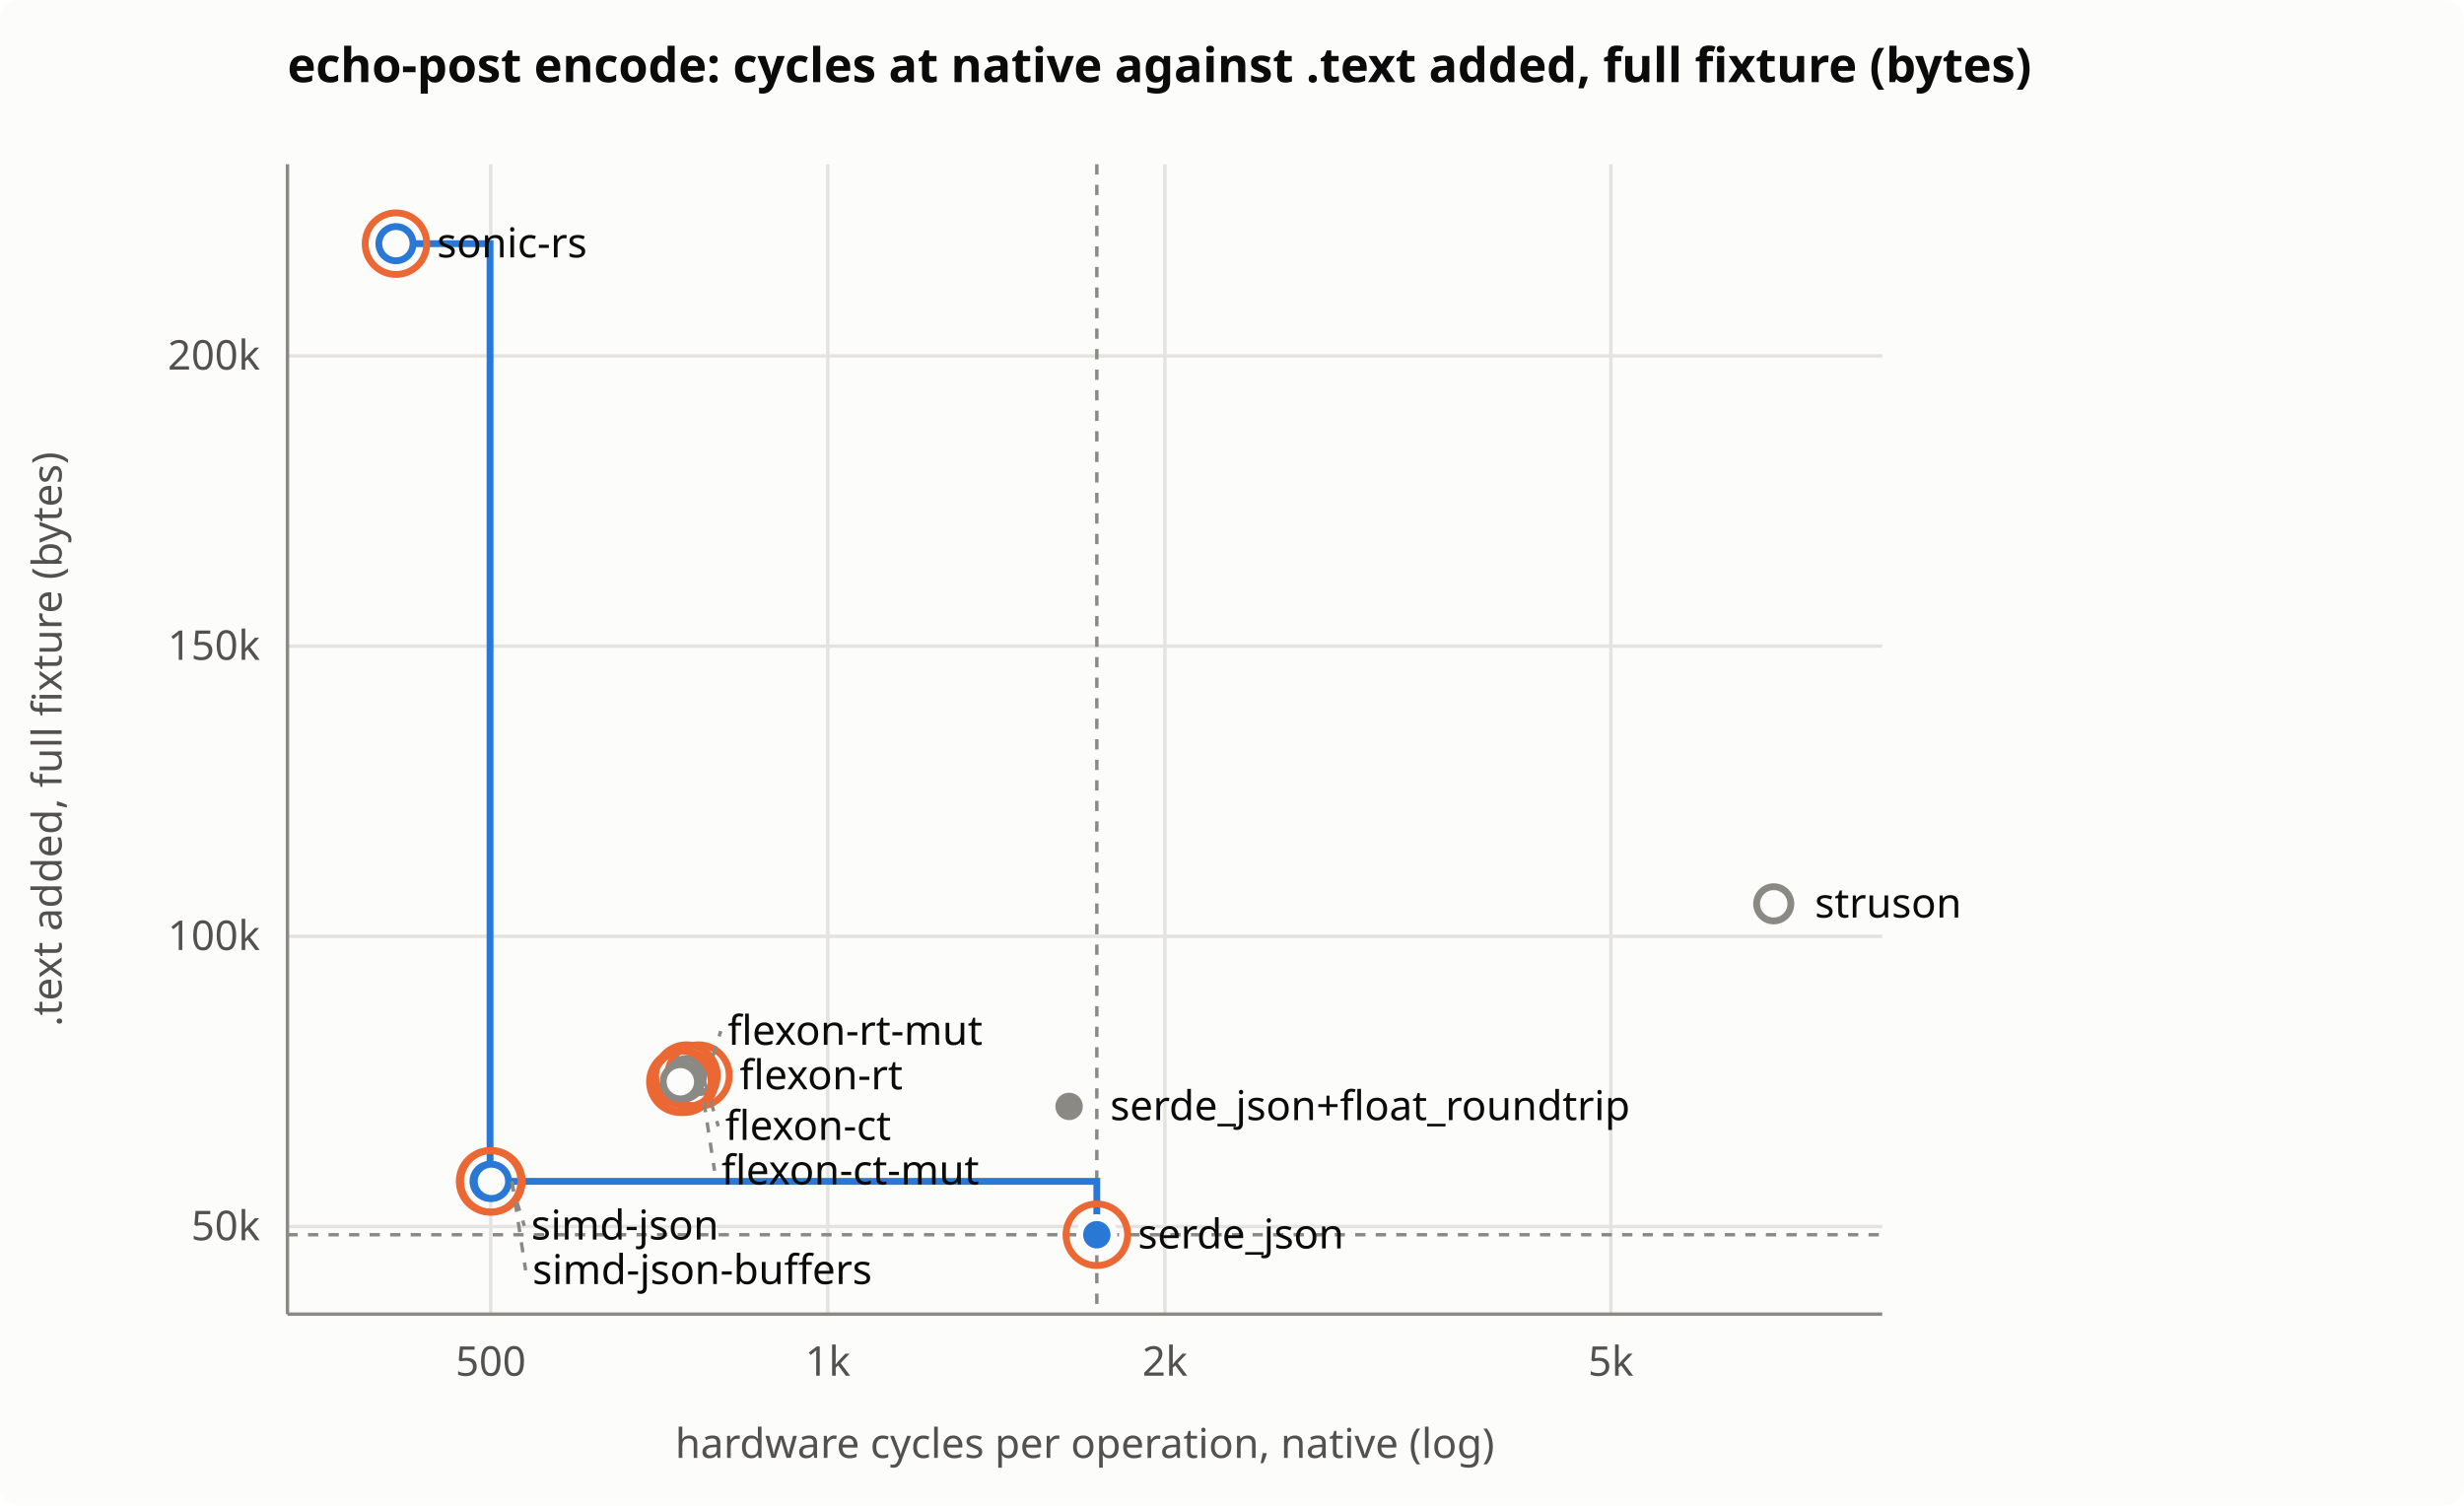
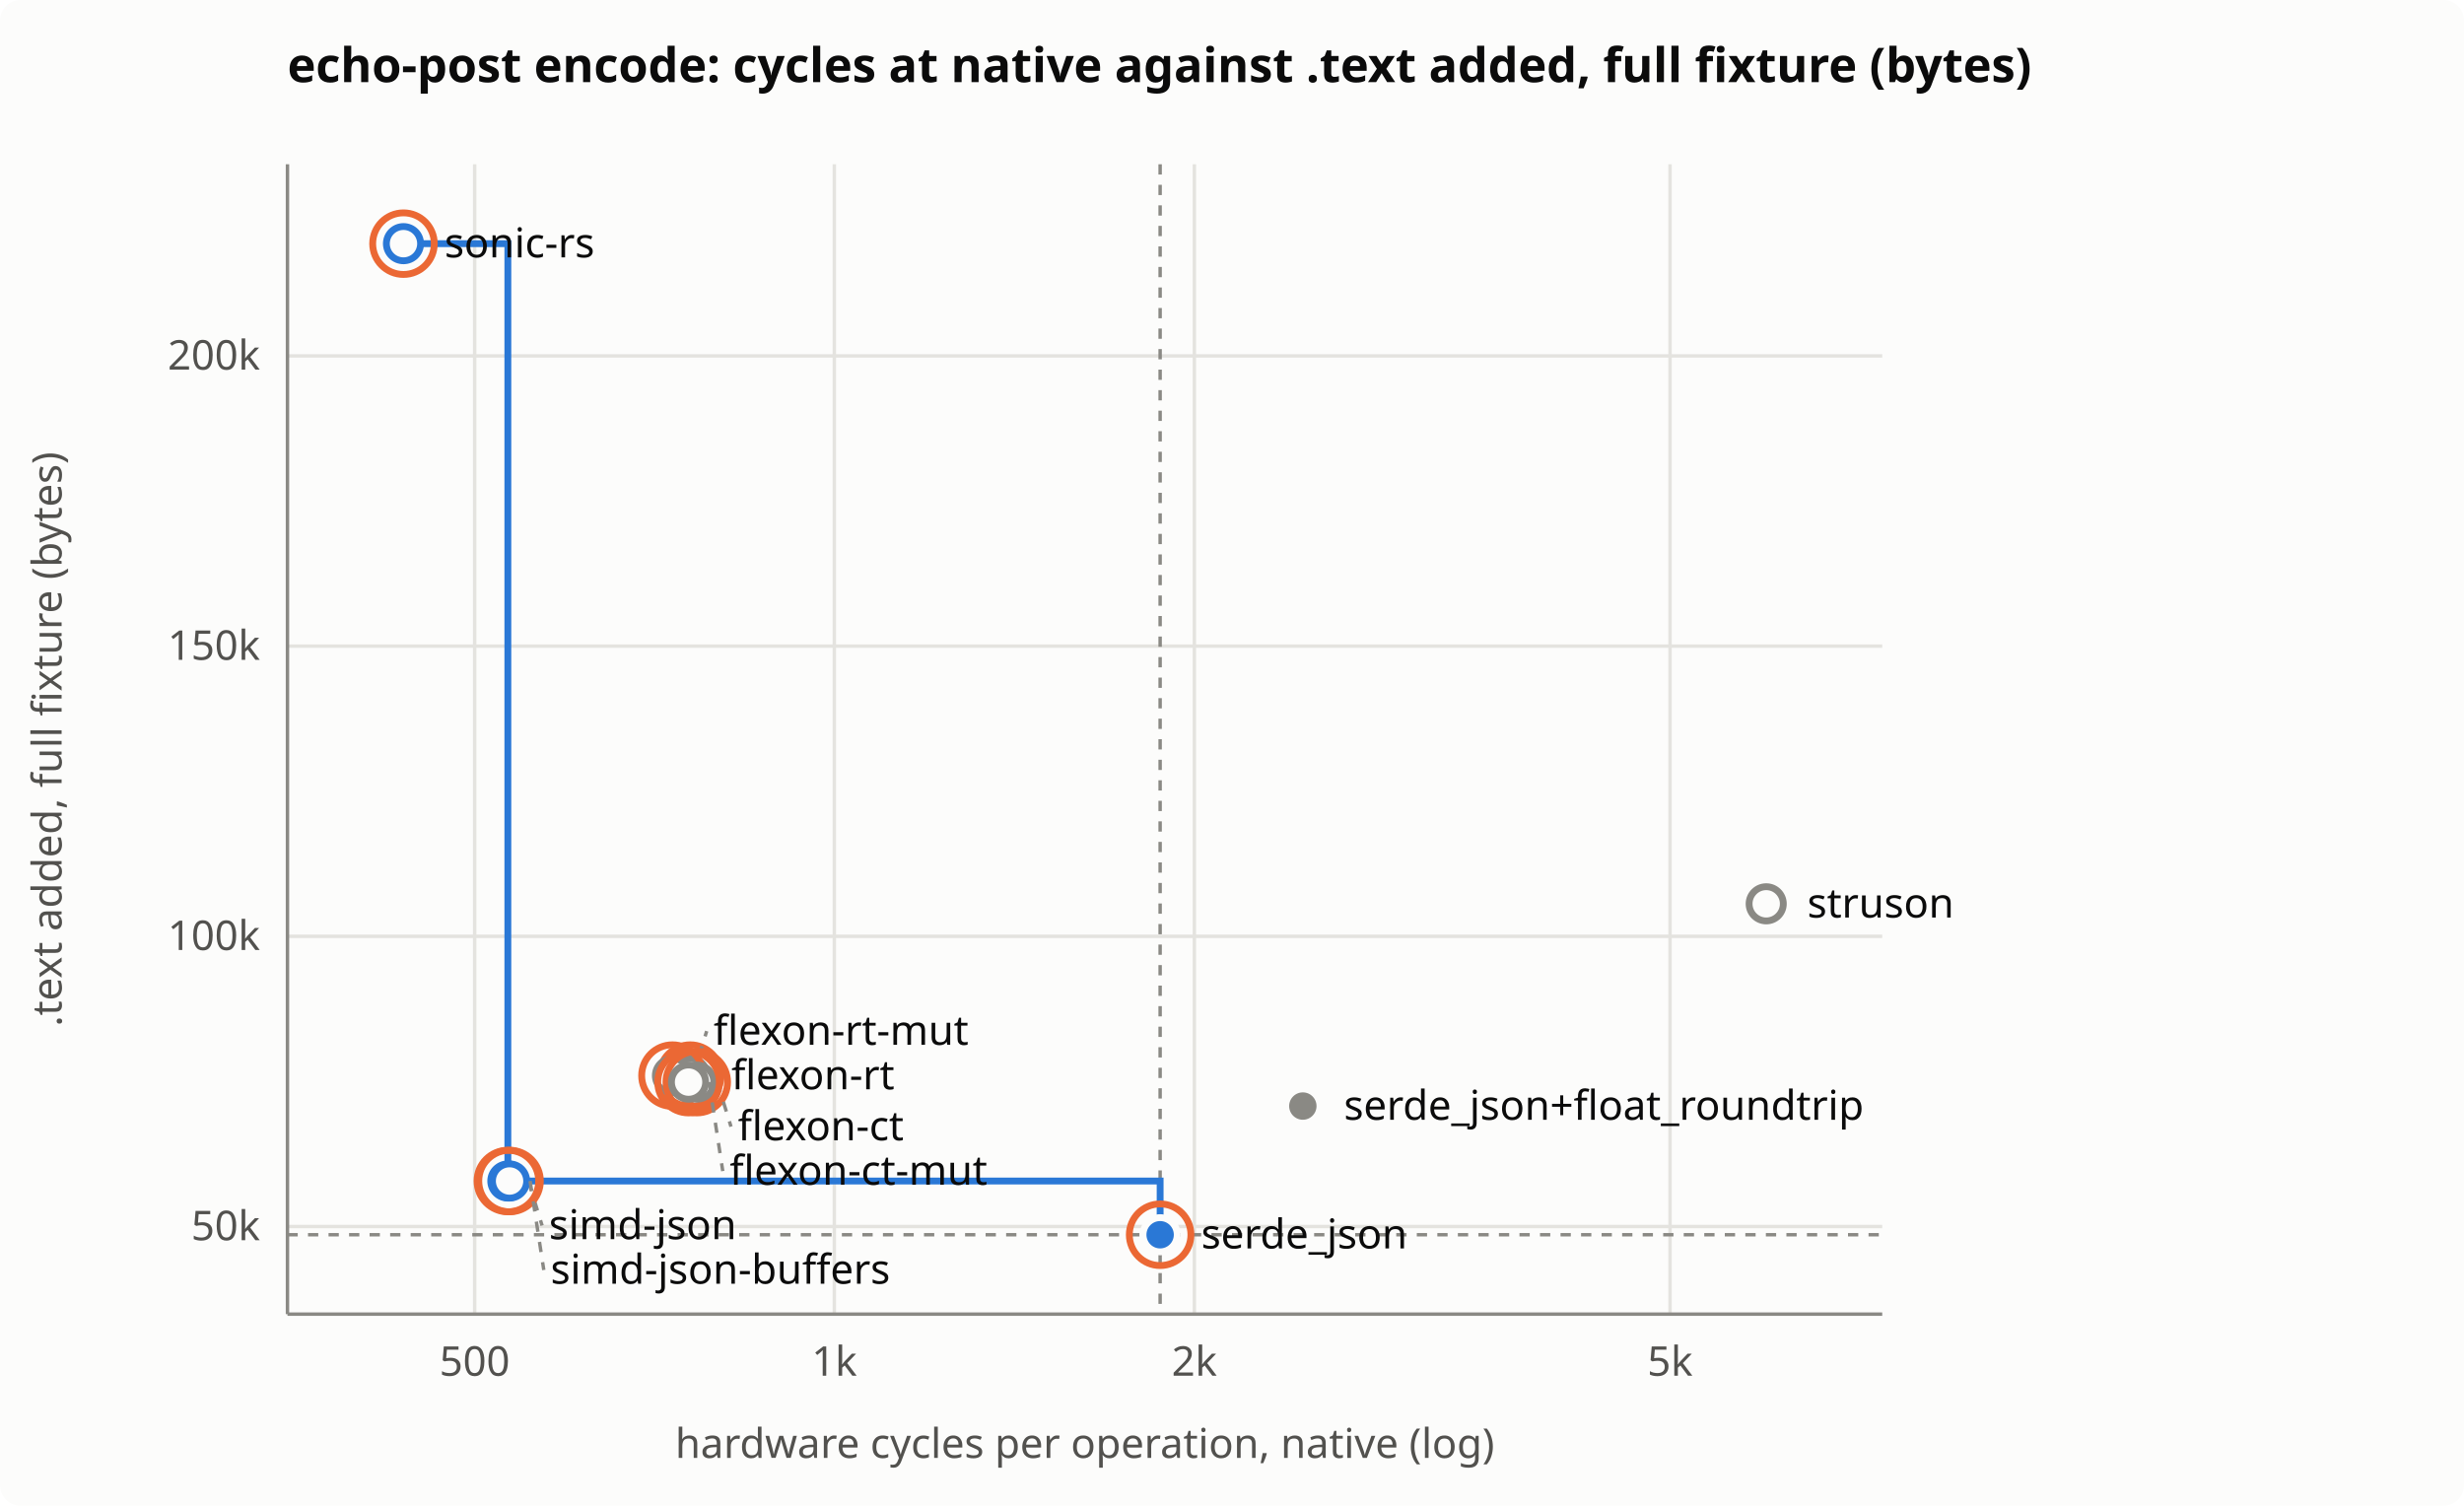
<svg xmlns="http://www.w3.org/2000/svg" viewBox="0 0 720 440" width="720" height="440" role="img" aria-label="echo-post encode: cycles at native against .text added, full fixture (bytes)">
  <style>
.bg{fill:#fcfcfb}.ink{fill:#0b0b0b}.ink2{fill:#52514e}.grid{stroke:#e4e3df;stroke-width:1}
.axis{stroke:#8a8984;stroke-width:1}.ref{stroke:#8a8984;stroke-width:1;stroke-dasharray:3 3}
.front{stroke:#2a78d6;stroke-width:2;fill:none}
.on{fill:#2a78d6;stroke:#fcfcfb;stroke-width:2}.off{fill:#8a8984;stroke:#fcfcfb;stroke-width:2}
.on.hollow{fill:#fcfcfb;stroke:#2a78d6}.off.hollow{fill:#fcfcfb;stroke:#8a8984}
.ring{fill:none;stroke:#eb6834;stroke-width:2}
text{font-family:system-ui,'Segoe UI',sans-serif;font-size:12px}
.title{font-size:14px;font-weight:600}
@media (prefers-color-scheme:dark){
.bg{fill:#1a1a19}.ink{fill:#f0efec}.ink2{fill:#c3c2b7}.grid{stroke:#2e2e2c}.axis,.ref{stroke:#7a7974}
.front{stroke:#3987e5}.on{fill:#3987e5;stroke:#1a1a19}.off{fill:#7a7974;stroke:#1a1a19}
.on.hollow{fill:#1a1a19;stroke:#3987e5}.off.hollow{fill:#1a1a19;stroke:#7a7974}.ring{stroke:#d95926}}
</style>
  <rect class="bg" width="720" height="440" rx="6" />
  <text class="ink title" x="84" y="24">echo-post encode: cycles at native against .text added, full fixture (bytes)</text>
-   <line class="grid" x1="143.4" y1="48" x2="143.4" y2="384.0" />
-   <text class="ink2" x="143.4" y="402.0" text-anchor="middle">500</text>
-   <line class="grid" x1="241.9" y1="48" x2="241.9" y2="384.0" />
-   <text class="ink2" x="241.9" y="402.0" text-anchor="middle">1k</text>
-   <line class="grid" x1="340.4" y1="48" x2="340.4" y2="384.0" />
-   <text class="ink2" x="340.4" y="402.0" text-anchor="middle">2k</text>
-   <line class="grid" x1="470.7" y1="48" x2="470.7" y2="384.0" />
-   <text class="ink2" x="470.7" y="402.0" text-anchor="middle">5k</text>
+   <line class="grid" x1="138.7" y1="48" x2="138.7" y2="384.0" />
+   <text class="ink2" x="138.7" y="402.0" text-anchor="middle">500</text>
+   <line class="grid" x1="243.8" y1="48" x2="243.8" y2="384.0" />
+   <text class="ink2" x="243.8" y="402.0" text-anchor="middle">1k</text>
+   <line class="grid" x1="349.0" y1="48" x2="349.0" y2="384.0" />
+   <text class="ink2" x="349.0" y="402.0" text-anchor="middle">2k</text>
+   <line class="grid" x1="488.0" y1="48" x2="488.0" y2="384.0" />
+   <text class="ink2" x="488.0" y="402.0" text-anchor="middle">5k</text>
  <line class="grid" x1="84" y1="358.4" x2="550.0" y2="358.4" />
  <text class="ink2" x="76.0" y="362.4" text-anchor="end">50k</text>
  <line class="grid" x1="84" y1="273.6" x2="550.0" y2="273.6" />
  <text class="ink2" x="76.0" y="277.6" text-anchor="end">100k</text>
  <line class="grid" x1="84" y1="188.8" x2="550.0" y2="188.8" />
  <text class="ink2" x="76.0" y="192.8" text-anchor="end">150k</text>
  <line class="grid" x1="84" y1="104.0" x2="550.0" y2="104.0" />
  <text class="ink2" x="76.0" y="108.0" text-anchor="end">200k</text>
  <line class="axis" x1="84" y1="384.0" x2="550.0" y2="384.0" />
  <line class="axis" x1="84" y1="48" x2="84" y2="384.0" />
  <text class="ink2" x="317.0" y="426.0" text-anchor="middle">hardware cycles per operation, native (log)</text>
  <text class="ink2" transform="translate(18 216.0) rotate(-90)" text-anchor="middle">.text added, full fixture (bytes)</text>
-   <line class="ref" x1="320.5" y1="48" x2="320.5" y2="384.0" />
+   <line class="ref" x1="339.0" y1="48" x2="339.0" y2="384.0" />
  <line class="ref" x1="84" y1="360.8" x2="550.0" y2="360.8" />
-   <path class="front" d="M115.7,71.2 H143.2 V345.2 H143.6 V345.2 H320.5 V360.8" />
-   <circle class="on hollow" cx="115.7" cy="71.2" r="5" />
-   <circle class="ring" cx="115.7" cy="71.2" r="9" />
-   <text class="ink" x="127.7" y="75.2">sonic-rs</text>
-   <circle class="off hollow" cx="518.3" cy="264.1" r="5" />
-   <text class="ink" x="530.3" y="268.1">struson</text>
-   <circle class="off hollow" cx="204.1" cy="314.3" r="5" />
-   <circle class="ring" cx="204.1" cy="314.3" r="9" />
-   <text class="ink" x="216.1" y="318.3">flexon-rt</text>
-   <circle class="off hollow" cx="200.6" cy="314.3" r="5" />
-   <circle class="ring" cx="200.6" cy="314.3" r="9" />
-   <line class="ref" x1="206.6" y1="314.3" x2="210.6" y2="301.3" />
-   <text class="ink" x="212.6" y="305.3">flexon-rt-mut</text>
-   <circle class="off hollow" cx="199.9" cy="316.1" r="5" />
-   <circle class="ring" cx="199.9" cy="316.1" r="9" />
-   <line class="ref" x1="205.9" y1="316.1" x2="209.9" y2="329.1" />
-   <text class="ink" x="211.9" y="333.1">flexon-ct</text>
-   <circle class="off hollow" cx="198.8" cy="316.1" r="5" />
-   <circle class="ring" cx="198.8" cy="316.1" r="9" />
-   <line class="ref" x1="204.8" y1="316.1" x2="208.8" y2="342.1" />
-   <text class="ink" x="210.8" y="346.1">flexon-ct-mut</text>
-   <circle class="off" cx="312.4" cy="323.3" r="5" />
-   <text class="ink" x="324.4" y="327.3">serde_json+float_roundtrip</text>
-   <circle class="on hollow" cx="143.2" cy="345.2" r="5" />
-   <circle class="ring" cx="143.2" cy="345.2" r="9" />
-   <line class="ref" x1="149.2" y1="345.2" x2="153.2" y2="358.2" />
-   <text class="ink" x="155.2" y="362.2">simd-json</text>
-   <circle class="on hollow" cx="143.6" cy="345.2" r="5" />
-   <circle class="ring" cx="143.6" cy="345.2" r="9" />
-   <line class="ref" x1="149.6" y1="345.2" x2="153.6" y2="371.2" />
-   <text class="ink" x="155.6" y="375.2">simd-json-buffers</text>
-   <circle class="on" cx="320.5" cy="360.8" r="5" />
-   <circle class="ring" cx="320.5" cy="360.8" r="9" />
-   <text class="ink" x="332.5" y="364.8">serde_json</text>
+   <path class="front" d="M117.9,71.2 H148.4 V345.1 H148.9 V345.1 H339.0 V360.8" />
+   <circle class="on hollow" cx="117.9" cy="71.2" r="5" />
+   <circle class="ring" cx="117.9" cy="71.2" r="9" />
+   <text class="ink" x="129.9" y="75.2">sonic-rs</text>
+   <circle class="off hollow" cx="516.1" cy="264.1" r="5" />
+   <text class="ink" x="528.1" y="268.1">struson</text>
+   <circle class="off hollow" cx="201.7" cy="314.3" r="5" />
+   <circle class="ring" cx="201.7" cy="314.3" r="9" />
+   <text class="ink" x="213.7" y="318.3">flexon-rt</text>
+   <circle class="off hollow" cx="196.5" cy="314.3" r="5" />
+   <circle class="ring" cx="196.5" cy="314.3" r="9" />
+   <line class="ref" x1="202.5" y1="314.3" x2="206.5" y2="301.3" />
+   <text class="ink" x="208.5" y="305.3">flexon-rt-mut</text>
+   <circle class="off hollow" cx="203.6" cy="316.2" r="5" />
+   <circle class="ring" cx="203.6" cy="316.2" r="9" />
+   <line class="ref" x1="209.6" y1="316.2" x2="213.6" y2="329.2" />
+   <text class="ink" x="215.6" y="333.2">flexon-ct</text>
+   <circle class="off hollow" cx="201.2" cy="316.2" r="5" />
+   <circle class="ring" cx="201.2" cy="316.2" r="9" />
+   <line class="ref" x1="207.2" y1="316.2" x2="211.2" y2="342.2" />
+   <text class="ink" x="213.2" y="346.2">flexon-ct-mut</text>
+   <circle class="off" cx="380.7" cy="323.2" r="5" />
+   <text class="ink" x="392.7" y="327.2">serde_json+float_roundtrip</text>
+   <circle class="on hollow" cx="148.4" cy="345.1" r="5" />
+   <circle class="ring" cx="148.4" cy="345.1" r="9" />
+   <line class="ref" x1="154.4" y1="345.1" x2="158.4" y2="358.1" />
+   <text class="ink" x="160.4" y="362.1">simd-json</text>
+   <circle class="on hollow" cx="148.9" cy="345.1" r="5" />
+   <circle class="ring" cx="148.9" cy="345.1" r="9" />
+   <line class="ref" x1="154.9" y1="345.1" x2="158.9" y2="371.1" />
+   <text class="ink" x="160.9" y="375.1">simd-json-buffers</text>
+   <circle class="on" cx="339.0" cy="360.8" r="5" />
+   <circle class="ring" cx="339.0" cy="360.8" r="9" />
+   <text class="ink" x="351.0" y="364.8">serde_json</text>
</svg>
